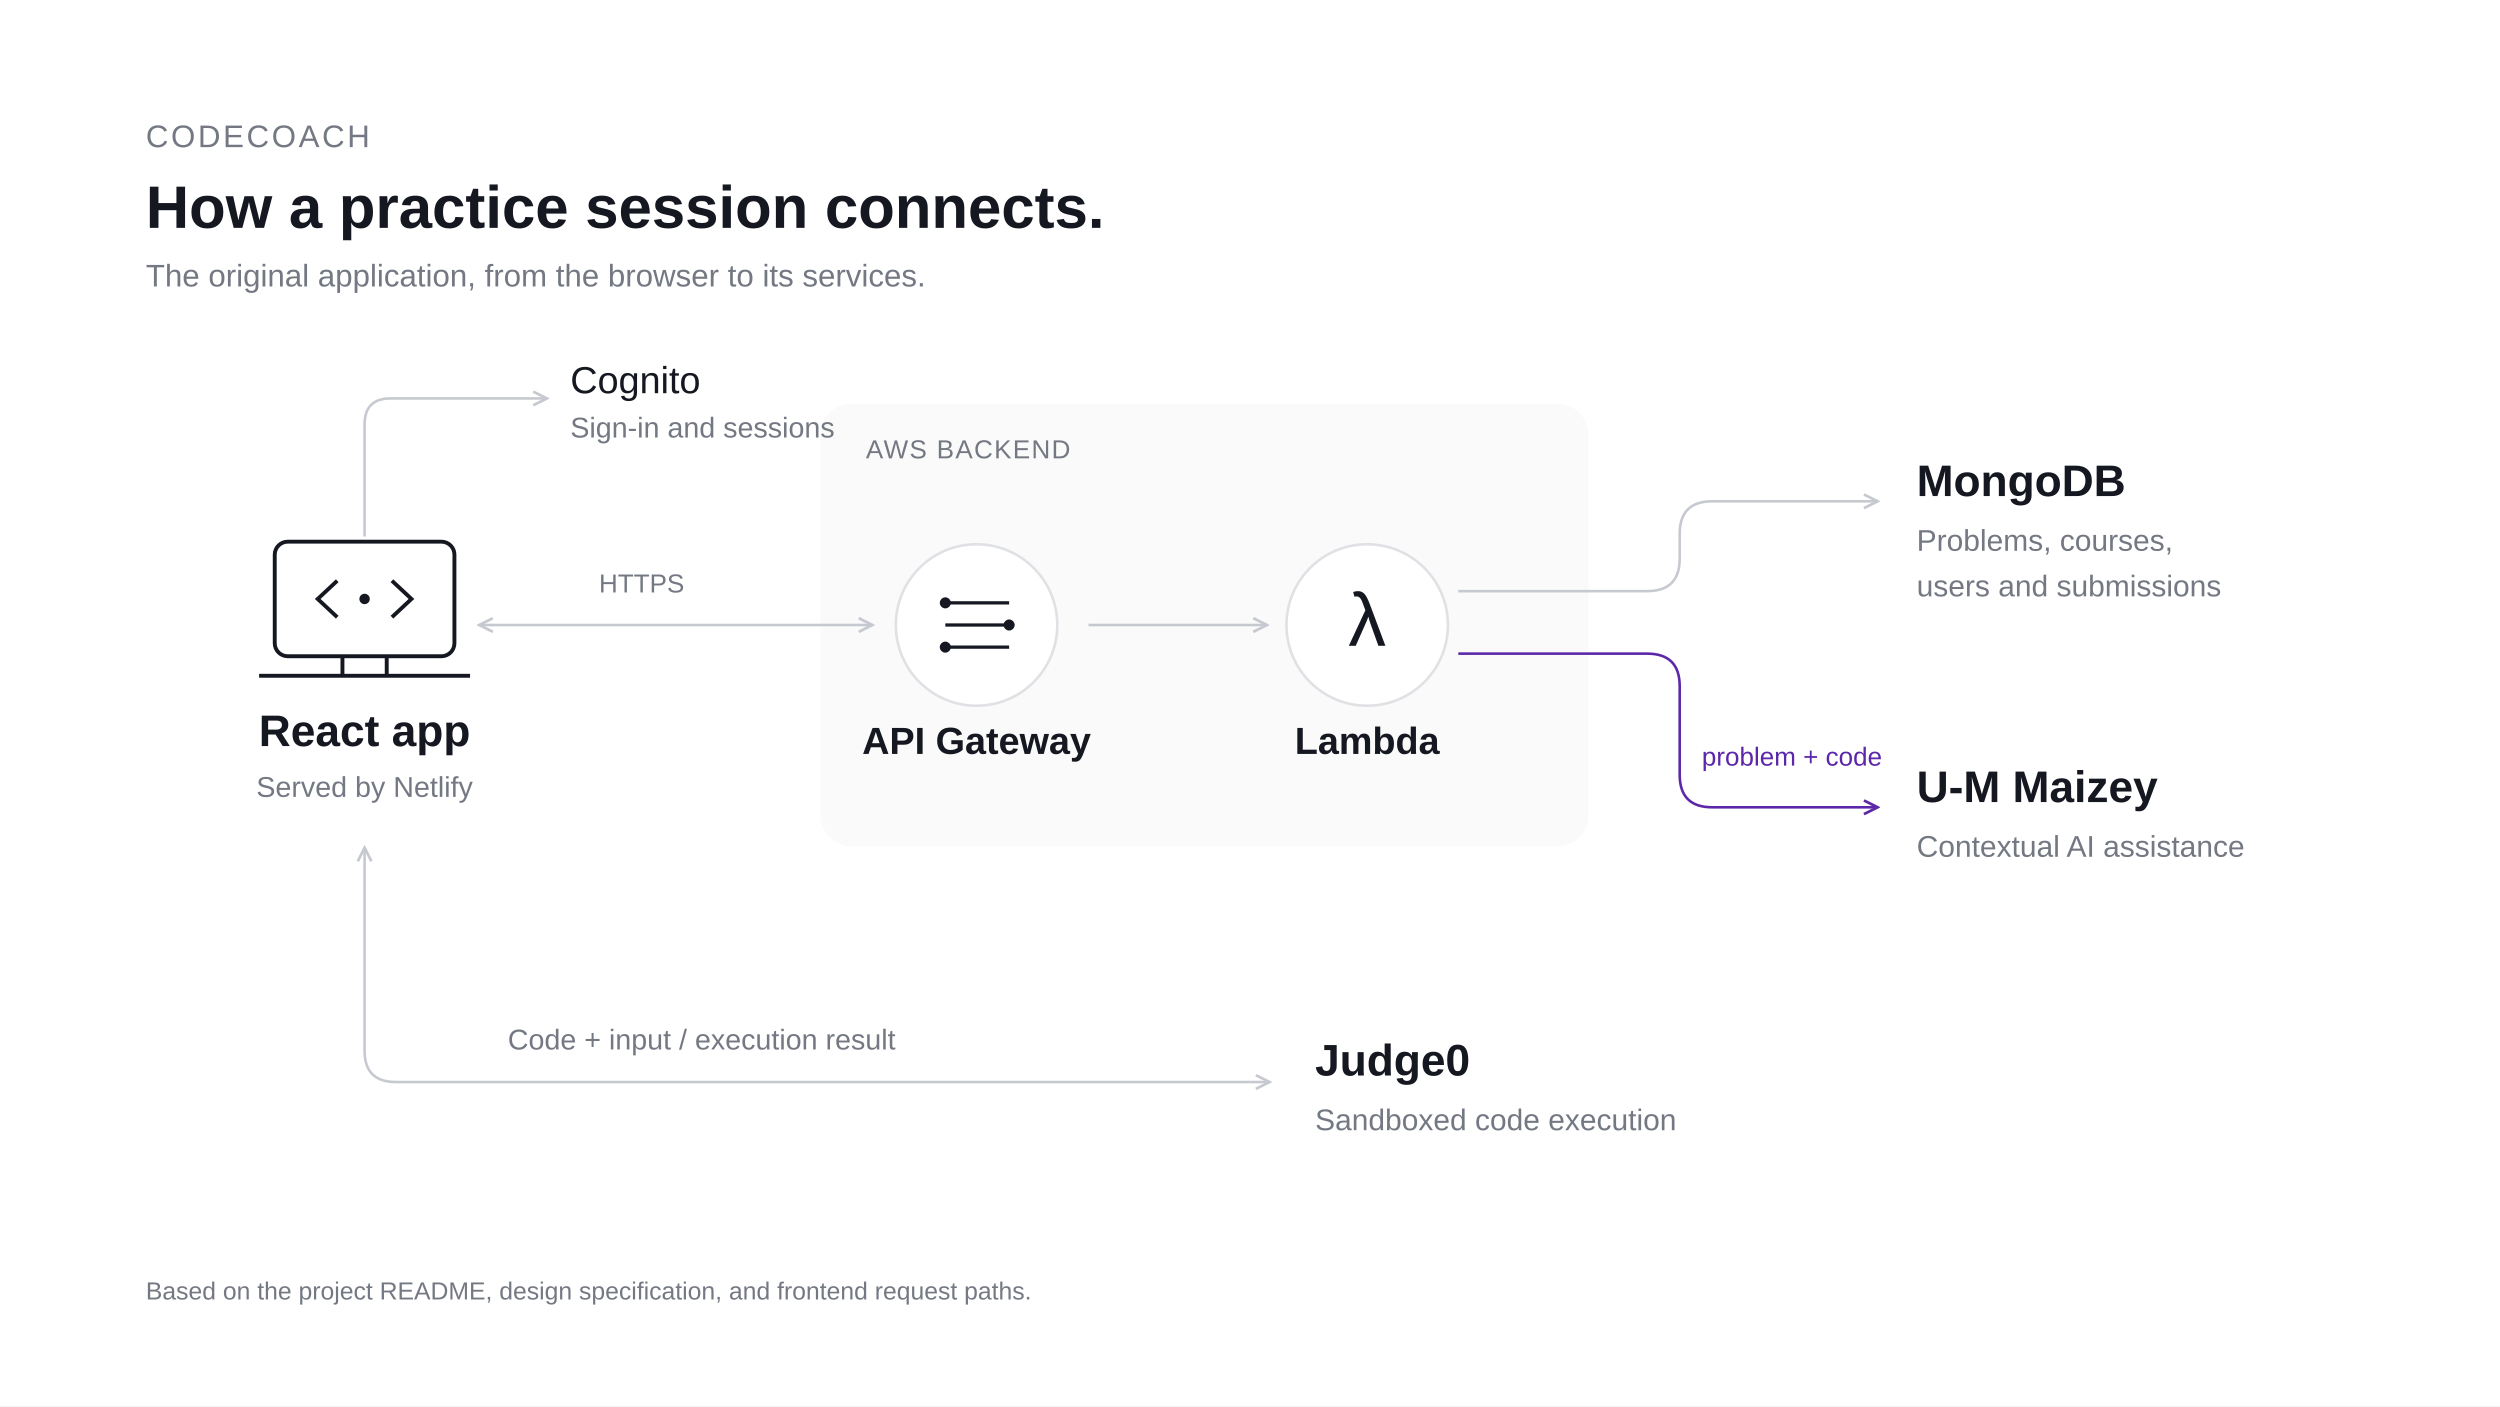
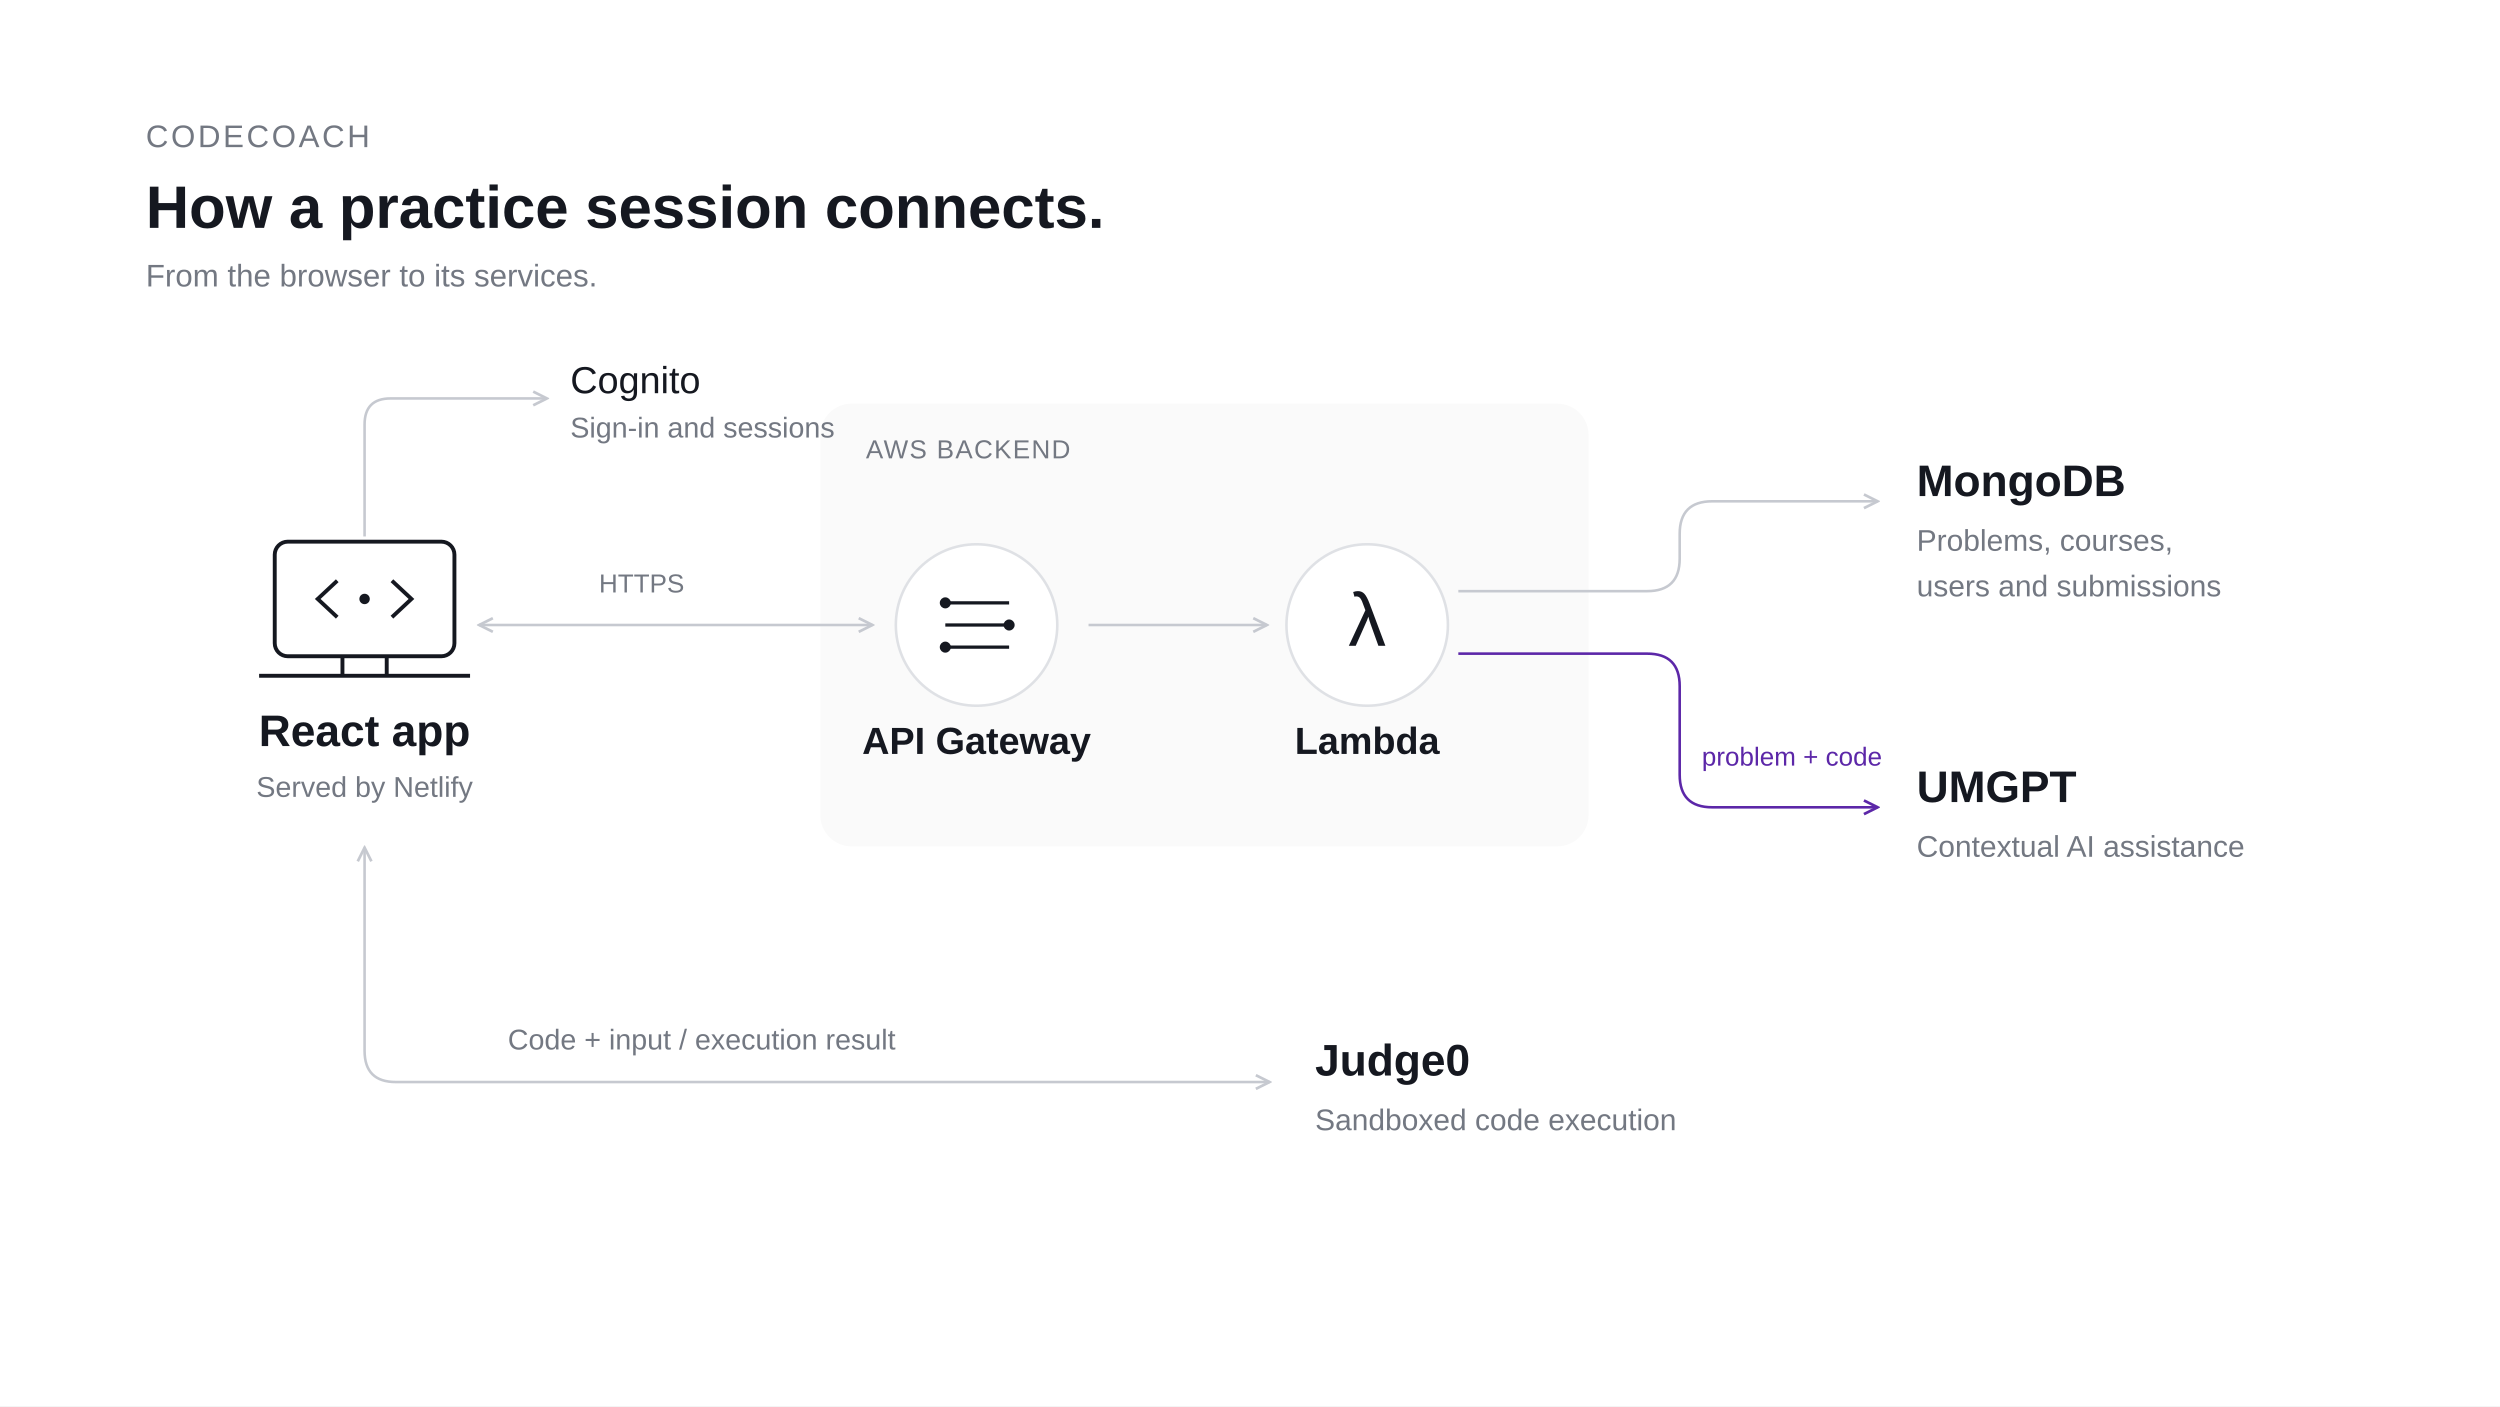
<svg xmlns="http://www.w3.org/2000/svg" width="1920" height="1080" viewBox="0 0 1920 1080" style="font-family:Arial, sans-serif">
  <rect width="1920" height="1080" fill="white" />
  <defs>
    <marker id="arrow" viewBox="0 0 8 8" refX="7" refY="4" markerWidth="7" markerHeight="7" orient="auto-start-reverse">
      <path d="M1 1L7 4L1 7" fill="none" stroke="#c6c9d0" stroke-width="1.2" />
    </marker>
    <marker id="ai-arrow" viewBox="0 0 8 8" refX="7" refY="4" markerWidth="7" markerHeight="7" orient="auto-start-reverse">
      <path d="M1 1L7 4L1 7" fill="none" stroke="#5c27a8" stroke-width="1.2" />
    </marker>
  </defs>
  <text x="112" y="113" fill="#737882" font-size="24" letter-spacing="2">CODECOACH</text>
  <text x="112" y="175" fill="#151820" font-size="46" font-weight="600">How a practice session connects.</text>
-   <text x="112" y="220" fill="#737882" font-size="24">The original application, from the browser to its services.</text>
+   <text x="112" y="220" fill="#737882" font-size="24">From the browser to its services.</text>
  <rect x="630" y="310" width="590" height="340" rx="24" fill="#fafafa" />
  <text x="665" y="352" fill="#737882" font-size="20" letter-spacing="1">AWS BACKEND</text>
  <path d="M280 412V326Q280 306 300 306H420" fill="none" stroke="#c6c9d0" stroke-width="2" marker-end="url(#arrow)" />
  <text x="438" y="302" fill="#151820" font-size="29">Cognito</text>
  <text x="438" y="336" fill="#737882" font-size="22">Sign-in and sessions</text>
  <path d="M368 480H670" fill="none" stroke="#c6c9d0" stroke-width="2" marker-start="url(#arrow)" marker-end="url(#arrow)" />
  <text x="460" y="455" fill="#737882" font-size="20">HTTPS</text>
  <path d="M836 480H973" fill="none" stroke="#c6c9d0" stroke-width="2" marker-end="url(#arrow)" />
  <path d="M1120 454H1265Q1290 454 1290 429V410Q1290 385 1315 385H1442" fill="none" stroke="#c6c9d0" stroke-width="2" marker-end="url(#arrow)" />
  <path d="M1120 502H1265Q1290 502 1290 527V595Q1290 620 1315 620H1442" fill="none" stroke="#5c27a8" stroke-width="2" marker-end="url(#ai-arrow)" />
  <text x="1307" y="588" fill="#5c27a8" font-size="20">problem + code</text>
  <g transform="translate(211 416)" fill="none" stroke="#151820" stroke-width="3">
    <rect width="138" height="88" rx="10" />
    <path d="M-12 103H150M52 88V103M86 88V103" />
    <path d="M48 30L33 44L48 58M90 30L105 44L90 58" />
    <circle cx="69" cy="44" r="4" fill="#151820" stroke="none" />
  </g>
  <text x="280" y="573" fill="#151820" font-size="34" font-weight="600" text-anchor="middle">React app</text>
  <text x="280" y="612" fill="#737882" font-size="22" text-anchor="middle">Served by Netlify</text>
  <circle cx="750" cy="480" r="62" fill="#fff" stroke="#dfe1e5" stroke-width="2" />
  <g fill="none" stroke="#151820" stroke-width="2.5">
    <path d="M726 463H775M726 480H775M726 497H775" />
    <circle cx="726" cy="463" r="3" fill="#151820" />
    <circle cx="775" cy="480" r="3" fill="#151820" />
    <circle cx="726" cy="497" r="3" fill="#151820" />
  </g>
  <text x="750" y="579" fill="#151820" font-size="29" font-weight="600" text-anchor="middle">API Gateway</text>
  <circle cx="1050" cy="480" r="62" fill="#fff" stroke="#dfe1e5" stroke-width="2" />
  <text x="1050" y="496" fill="#151820" font-size="58" text-anchor="middle">λ</text>
  <text x="1050" y="579" fill="#151820" font-size="29" font-weight="600" text-anchor="middle">Lambda</text>
  <text x="1472" y="381" fill="#151820" font-size="34" font-weight="600">MongoDB</text>
  <text x="1472" y="423" fill="#737882" font-size="23">Problems, courses,</text>
  <text x="1472" y="458" fill="#737882" font-size="23">users and submissions</text>
-   <text x="1472" y="616" fill="#151820" font-size="34" font-weight="600">U-M Maizey</text>
+   <text x="1472" y="616" fill="#151820" font-size="34" font-weight="600">UMGPT</text>
  <text x="1472" y="658" fill="#737882" font-size="23">Contextual AI assistance</text>
  <path d="M280 651V807Q280 831 304 831H975" fill="none" stroke="#c6c9d0" stroke-width="2" marker-start="url(#arrow)" marker-end="url(#arrow)" />
  <text x="390" y="806" fill="#737882" font-size="22">Code + input / execution result</text>
  <text x="1010" y="826" fill="#151820" font-size="34" font-weight="600">Judge0</text>
  <text x="1010" y="868" fill="#737882" font-size="23">Sandboxed code execution</text>
-   <text x="112" y="998" fill="#737882" font-size="19">Based on the project README, design specification, and frontend request paths.</text>
</svg>
